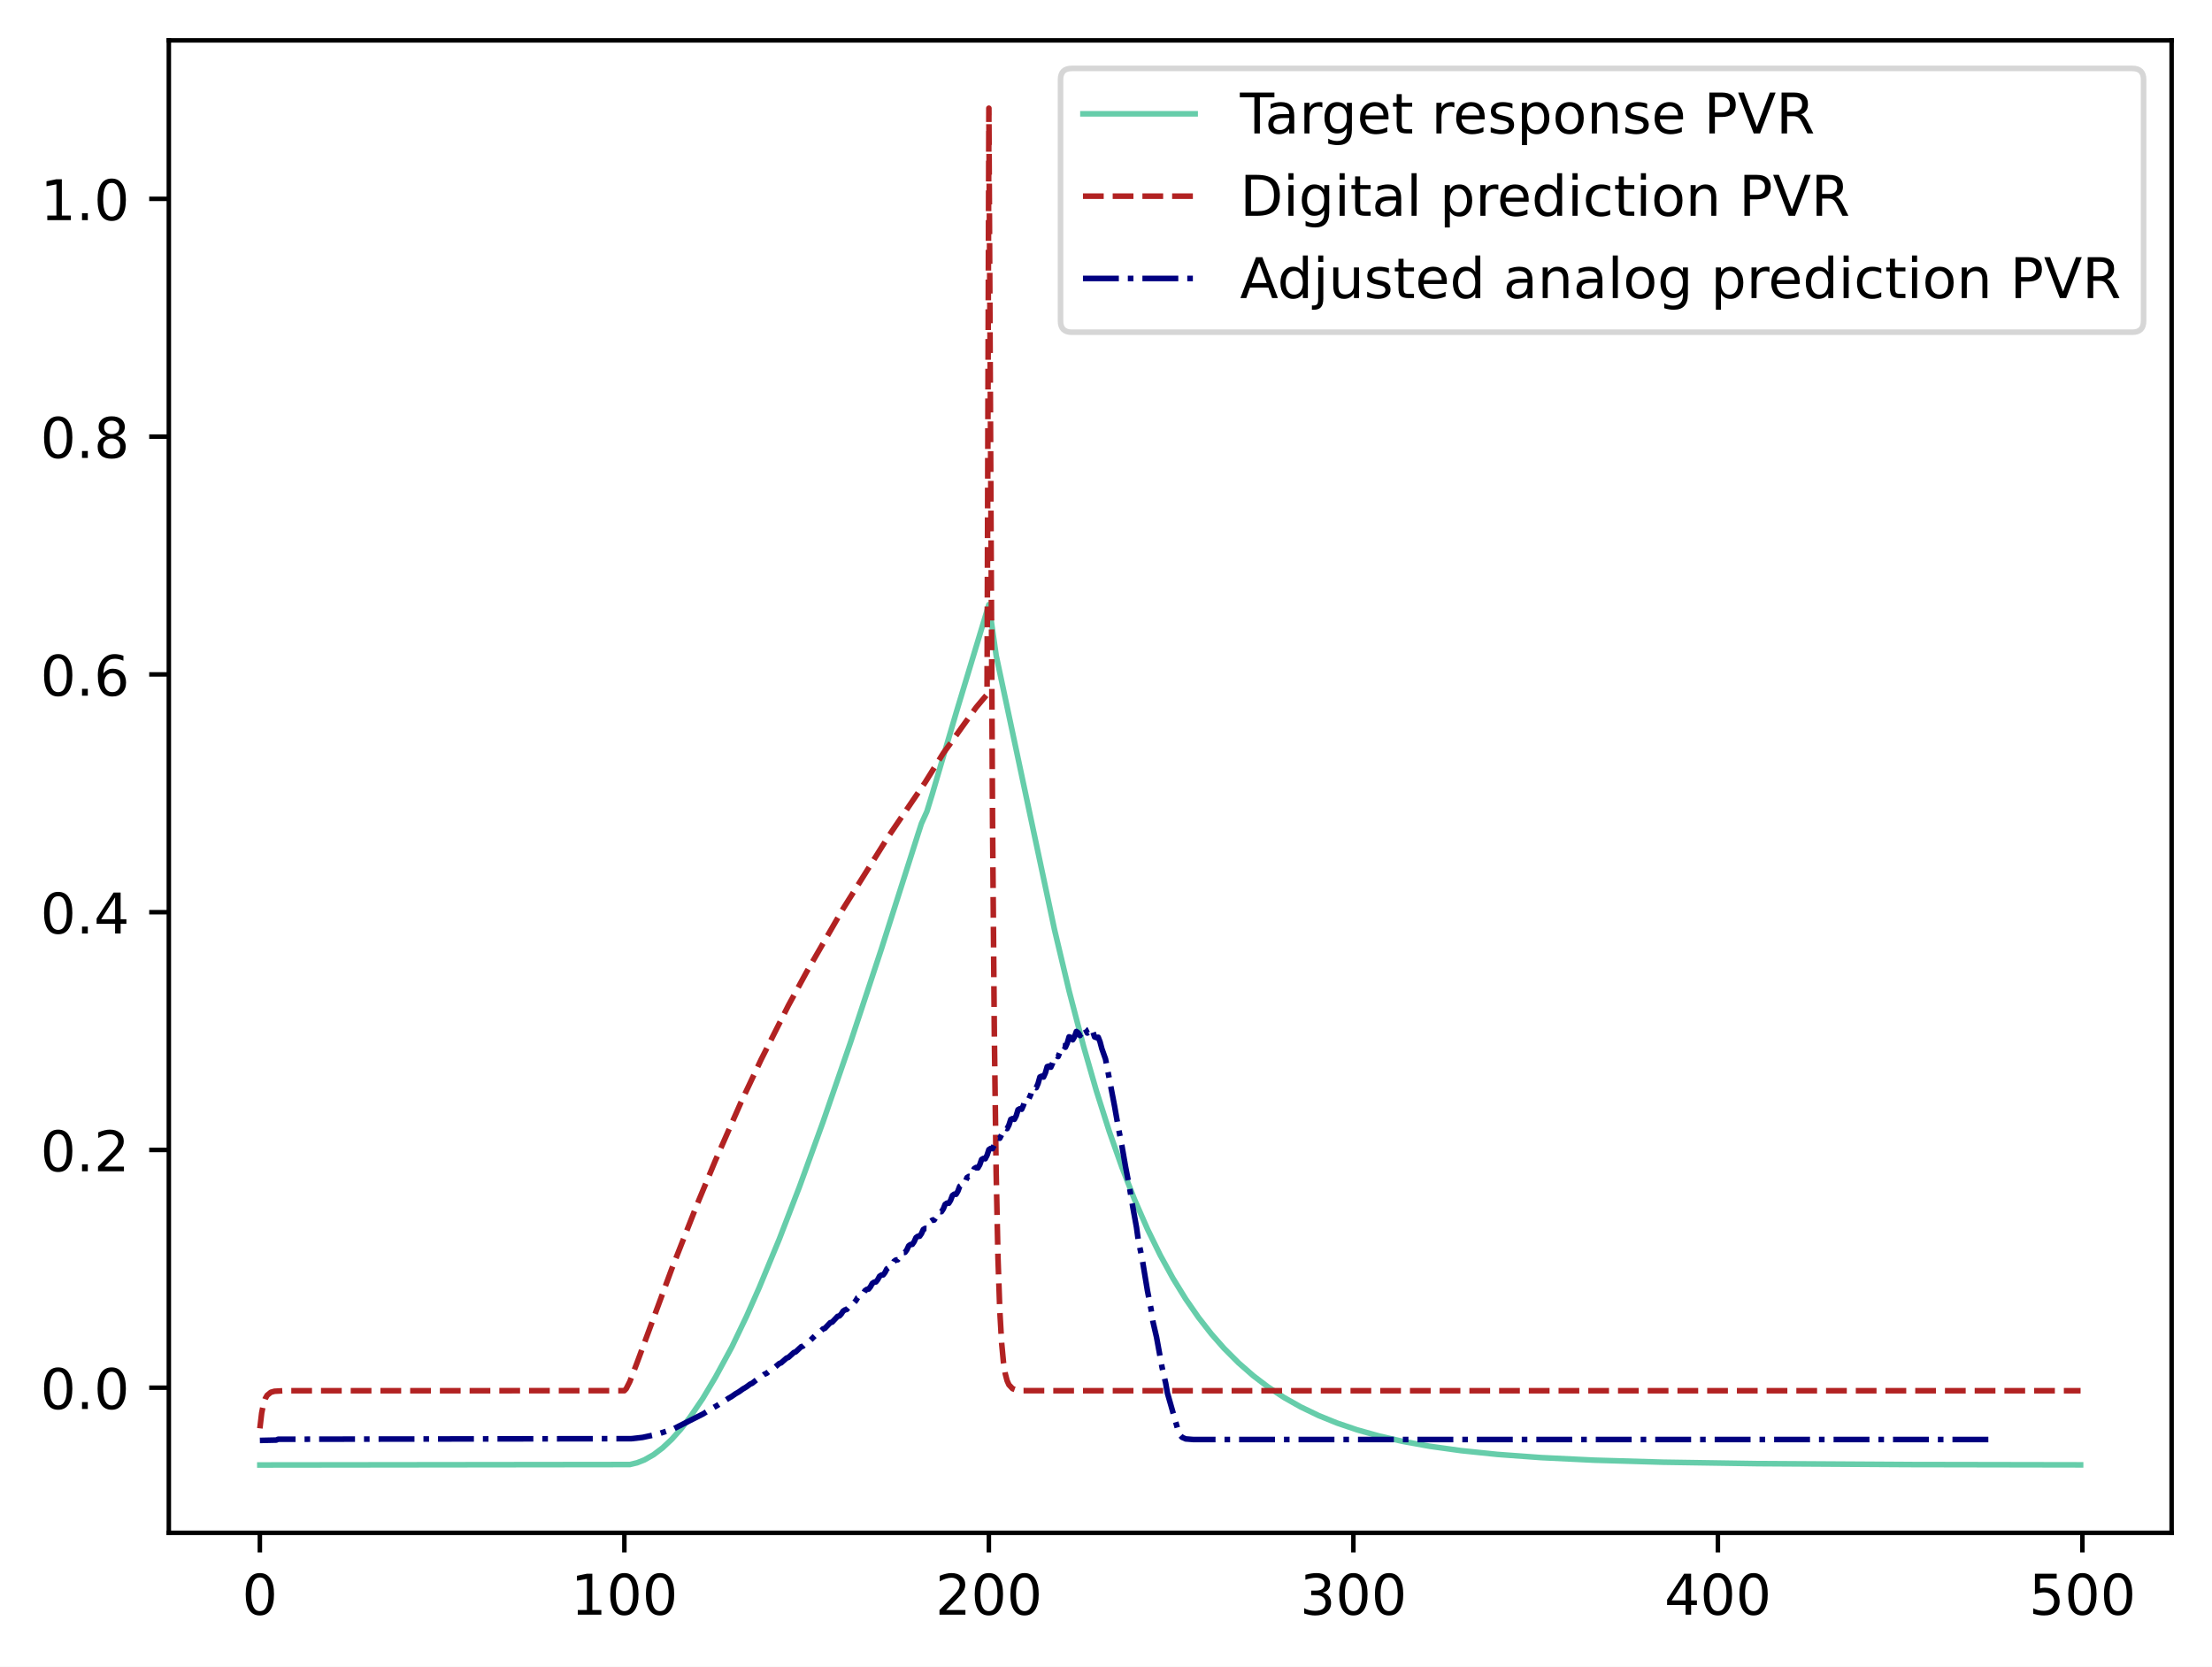
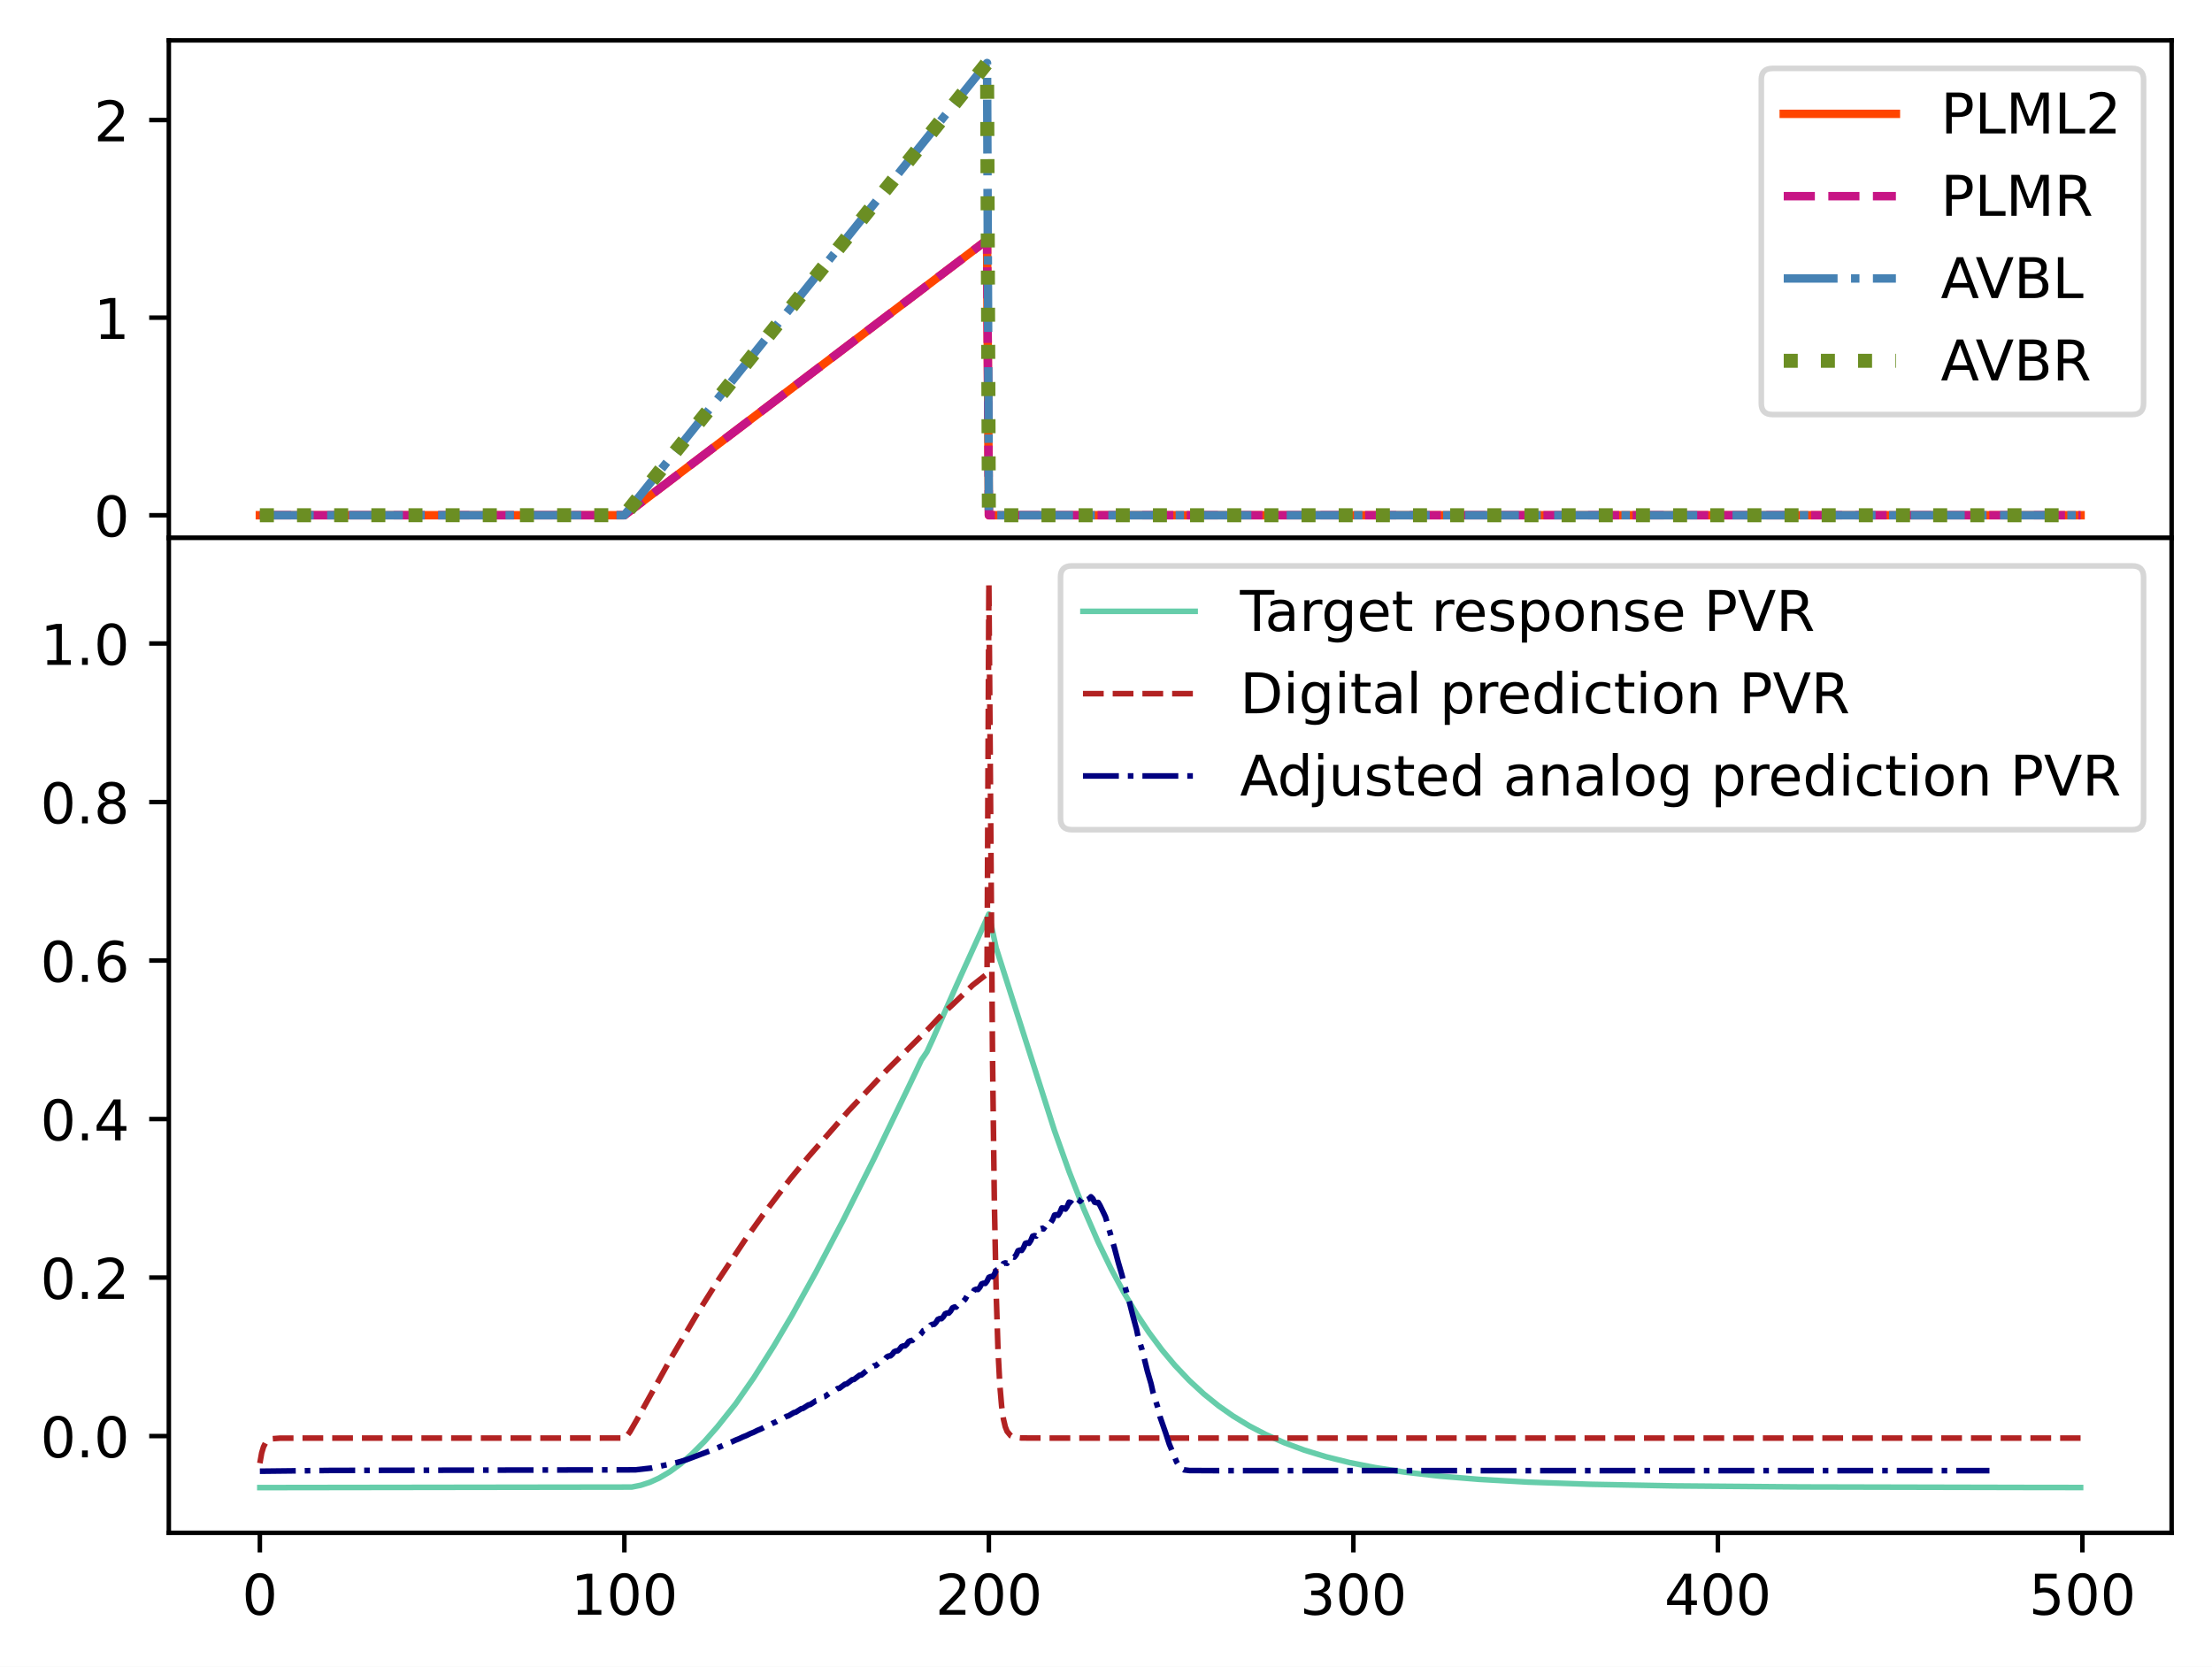
<svg xmlns="http://www.w3.org/2000/svg" xmlns:xlink="http://www.w3.org/1999/xlink" width="394.423pt" height="297.19pt" viewBox="0 0 394.423 297.19" version="1.1">
  <defs>
    <style type="text/css">*{stroke-linejoin: round; stroke-linecap: butt}</style>
  </defs>
  <g id="figure_1">
    <g id="patch_1">
      <path d="M 0 297.19  L 394.423 297.19  L 394.423 0  L 0 0  z " style="fill: #ffffff" />
    </g>
    <g id="axes_1">
      <g id="patch_2">
-         <path d="M 30.103 273.312  L 387.223 273.312  L 387.223 7.2  L 30.103 7.2  z " style="fill: #ffffff" />
+         <path d="M 30.103 95.904  L 387.223 95.904  L 387.223 7.2  L 30.103 7.2  z " style="fill: #ffffff" />
      </g>
      <g id="matplotlib.axis_1">
        <g id="xtick_1">
          <g id="line2d_1">
            <defs>
-               <path id="md71249eedd" d="M 0 0  L 0 3.5  " style="stroke: #000000; stroke-width: 0.8" />
+               <path id="m4d0fa97be9" d="M 0 0  L 0 3.5  " style="stroke: #000000; stroke-width: 0.8" />
            </defs>
            <g>
-               <use xlink:href="#md71249eedd" x="46.336" y="273.312" style="stroke: #000000; stroke-width: 0.8" />
-             </g>
-           </g>
-           <g id="text_1">
-             <text style="font: 10px 'DejaVu Sans', 'Bitstream Vera Sans', 'Computer Modern Sans Serif', 'Lucida Grande', 'Verdana', 'Geneva', 'Lucid', 'Arial', 'Helvetica', 'Avant Garde', sans-serif; text-anchor: middle" x="46.336" y="287.91" transform="rotate(-0 46.33585 287.9104)">0</text>
+               <use xlink:href="#m4d0fa97be9" x="46.336" y="95.904" style="stroke: #000000; stroke-width: 0.8" />
+             </g>
          </g>
        </g>
        <g id="xtick_2">
          <g id="line2d_2">
            <g>
-               <use xlink:href="#md71249eedd" x="111.332" y="273.312" style="stroke: #000000; stroke-width: 0.8" />
-             </g>
-           </g>
-           <g id="text_2">
-             <text style="font: 10px 'DejaVu Sans', 'Bitstream Vera Sans', 'Computer Modern Sans Serif', 'Lucida Grande', 'Verdana', 'Geneva', 'Lucid', 'Arial', 'Helvetica', 'Avant Garde', sans-serif; text-anchor: middle" x="111.332" y="287.91" transform="rotate(-0 111.3318 287.9104)">100</text>
+               <use xlink:href="#m4d0fa97be9" x="111.332" y="95.904" style="stroke: #000000; stroke-width: 0.8" />
+             </g>
          </g>
        </g>
        <g id="xtick_3">
          <g id="line2d_3">
            <g>
-               <use xlink:href="#md71249eedd" x="176.328" y="273.312" style="stroke: #000000; stroke-width: 0.8" />
-             </g>
-           </g>
-           <g id="text_3">
-             <text style="font: 10px 'DejaVu Sans', 'Bitstream Vera Sans', 'Computer Modern Sans Serif', 'Lucida Grande', 'Verdana', 'Geneva', 'Lucid', 'Arial', 'Helvetica', 'Avant Garde', sans-serif; text-anchor: middle" x="176.328" y="287.91" transform="rotate(-0 176.3277 287.9104)">200</text>
+               <use xlink:href="#m4d0fa97be9" x="176.328" y="95.904" style="stroke: #000000; stroke-width: 0.8" />
+             </g>
          </g>
        </g>
        <g id="xtick_4">
          <g id="line2d_4">
            <g>
-               <use xlink:href="#md71249eedd" x="241.324" y="273.312" style="stroke: #000000; stroke-width: 0.8" />
-             </g>
-           </g>
-           <g id="text_4">
-             <text style="font: 10px 'DejaVu Sans', 'Bitstream Vera Sans', 'Computer Modern Sans Serif', 'Lucida Grande', 'Verdana', 'Geneva', 'Lucid', 'Arial', 'Helvetica', 'Avant Garde', sans-serif; text-anchor: middle" x="241.324" y="287.91" transform="rotate(-0 241.3236 287.9104)">300</text>
+               <use xlink:href="#m4d0fa97be9" x="241.324" y="95.904" style="stroke: #000000; stroke-width: 0.8" />
+             </g>
          </g>
        </g>
        <g id="xtick_5">
          <g id="line2d_5">
            <g>
-               <use xlink:href="#md71249eedd" x="306.319" y="273.312" style="stroke: #000000; stroke-width: 0.8" />
-             </g>
-           </g>
-           <g id="text_5">
-             <text style="font: 10px 'DejaVu Sans', 'Bitstream Vera Sans', 'Computer Modern Sans Serif', 'Lucida Grande', 'Verdana', 'Geneva', 'Lucid', 'Arial', 'Helvetica', 'Avant Garde', sans-serif; text-anchor: middle" x="306.319" y="287.91" transform="rotate(-0 306.3195 287.9104)">400</text>
+               <use xlink:href="#m4d0fa97be9" x="306.319" y="95.904" style="stroke: #000000; stroke-width: 0.8" />
+             </g>
          </g>
        </g>
        <g id="xtick_6">
          <g id="line2d_6">
            <g>
-               <use xlink:href="#md71249eedd" x="371.315" y="273.312" style="stroke: #000000; stroke-width: 0.8" />
-             </g>
-           </g>
-           <g id="text_6">
-             <text style="font: 10px 'DejaVu Sans', 'Bitstream Vera Sans', 'Computer Modern Sans Serif', 'Lucida Grande', 'Verdana', 'Geneva', 'Lucid', 'Arial', 'Helvetica', 'Avant Garde', sans-serif; text-anchor: middle" x="371.315" y="287.91" transform="rotate(-0 371.3154 287.9104)">500</text>
+               <use xlink:href="#m4d0fa97be9" x="371.315" y="95.904" style="stroke: #000000; stroke-width: 0.8" />
+             </g>
          </g>
        </g>
      </g>
      <g id="matplotlib.axis_2">
        <g id="ytick_1">
          <g id="line2d_7">
            <defs>
-               <path id="m33c3c2bbcc" d="M 0 0  L -3.5 0  " style="stroke: #000000; stroke-width: 0.8" />
+               <path id="mbbe061d529" d="M 0 0  L -3.5 0  " style="stroke: #000000; stroke-width: 0.8" />
            </defs>
            <g>
-               <use xlink:href="#m33c3c2bbcc" x="30.103" y="247.437" style="stroke: #000000; stroke-width: 0.8" />
-             </g>
-           </g>
-           <g id="text_7">
-             <text style="font: 10px 'DejaVu Sans', 'Bitstream Vera Sans', 'Computer Modern Sans Serif', 'Lucida Grande', 'Verdana', 'Geneva', 'Lucid', 'Arial', 'Helvetica', 'Avant Garde', sans-serif; text-anchor: end" x="23.103" y="251.237" transform="rotate(-0 23.10312 251.2367)">0.0</text>
+               <use xlink:href="#mbbe061d529" x="30.103" y="91.872" style="stroke: #000000; stroke-width: 0.8" />
+             </g>
+           </g>
+           <g id="text_1">
+             <text style="font: 10px 'DejaVu Sans', 'Bitstream Vera Sans', 'Computer Modern Sans Serif', 'Lucida Grande', 'Verdana', 'Geneva', 'Lucid', 'Arial', 'Helvetica', 'Avant Garde', sans-serif; text-anchor: end" x="23.103" y="95.671" transform="rotate(-0 23.10312 95.67122)">0</text>
          </g>
        </g>
        <g id="ytick_2">
          <g id="line2d_8">
            <g>
-               <use xlink:href="#m33c3c2bbcc" x="30.103" y="205.042" style="stroke: #000000; stroke-width: 0.8" />
-             </g>
-           </g>
-           <g id="text_8">
-             <text style="font: 10px 'DejaVu Sans', 'Bitstream Vera Sans', 'Computer Modern Sans Serif', 'Lucida Grande', 'Verdana', 'Geneva', 'Lucid', 'Arial', 'Helvetica', 'Avant Garde', sans-serif; text-anchor: end" x="23.103" y="208.841" transform="rotate(-0 23.10312 208.8412)">0.2</text>
+               <use xlink:href="#mbbe061d529" x="30.103" y="56.638" style="stroke: #000000; stroke-width: 0.8" />
+             </g>
+           </g>
+           <g id="text_2">
+             <text style="font: 10px 'DejaVu Sans', 'Bitstream Vera Sans', 'Computer Modern Sans Serif', 'Lucida Grande', 'Verdana', 'Geneva', 'Lucid', 'Arial', 'Helvetica', 'Avant Garde', sans-serif; text-anchor: end" x="23.103" y="60.438" transform="rotate(-0 23.10312 60.43771)">1</text>
          </g>
        </g>
        <g id="ytick_3">
          <g id="line2d_9">
            <g>
-               <use xlink:href="#m33c3c2bbcc" x="30.103" y="162.647" style="stroke: #000000; stroke-width: 0.8" />
-             </g>
-           </g>
-           <g id="text_9">
-             <text style="font: 10px 'DejaVu Sans', 'Bitstream Vera Sans', 'Computer Modern Sans Serif', 'Lucida Grande', 'Verdana', 'Geneva', 'Lucid', 'Arial', 'Helvetica', 'Avant Garde', sans-serif; text-anchor: end" x="23.103" y="166.446" transform="rotate(-0 23.10312 166.4457)">0.4</text>
-           </g>
-         </g>
-         <g id="ytick_4">
-           <g id="line2d_10">
-             <g>
-               <use xlink:href="#m33c3c2bbcc" x="30.103" y="120.251" style="stroke: #000000; stroke-width: 0.8" />
-             </g>
-           </g>
-           <g id="text_10">
-             <text style="font: 10px 'DejaVu Sans', 'Bitstream Vera Sans', 'Computer Modern Sans Serif', 'Lucida Grande', 'Verdana', 'Geneva', 'Lucid', 'Arial', 'Helvetica', 'Avant Garde', sans-serif; text-anchor: end" x="23.103" y="124.05" transform="rotate(-0 23.10312 124.0503)">0.6</text>
-           </g>
-         </g>
-         <g id="ytick_5">
-           <g id="line2d_11">
-             <g>
-               <use xlink:href="#m33c3c2bbcc" x="30.103" y="77.856" style="stroke: #000000; stroke-width: 0.8" />
-             </g>
-           </g>
-           <g id="text_11">
-             <text style="font: 10px 'DejaVu Sans', 'Bitstream Vera Sans', 'Computer Modern Sans Serif', 'Lucida Grande', 'Verdana', 'Geneva', 'Lucid', 'Arial', 'Helvetica', 'Avant Garde', sans-serif; text-anchor: end" x="23.103" y="81.655" transform="rotate(-0 23.10312 81.65479)">0.8</text>
-           </g>
-         </g>
-         <g id="ytick_6">
-           <g id="line2d_12">
-             <g>
-               <use xlink:href="#m33c3c2bbcc" x="30.103" y="35.46" style="stroke: #000000; stroke-width: 0.8" />
-             </g>
-           </g>
-           <g id="text_12">
-             <text style="font: 10px 'DejaVu Sans', 'Bitstream Vera Sans', 'Computer Modern Sans Serif', 'Lucida Grande', 'Verdana', 'Geneva', 'Lucid', 'Arial', 'Helvetica', 'Avant Garde', sans-serif; text-anchor: end" x="23.103" y="39.259" transform="rotate(-0 23.10312 39.25932)">1.0</text>
-           </g>
-         </g>
+               <use xlink:href="#mbbe061d529" x="30.103" y="21.405" style="stroke: #000000; stroke-width: 0.8" />
+             </g>
+           </g>
+           <g id="text_3">
+             <text style="font: 10px 'DejaVu Sans', 'Bitstream Vera Sans', 'Computer Modern Sans Serif', 'Lucida Grande', 'Verdana', 'Geneva', 'Lucid', 'Arial', 'Helvetica', 'Avant Garde', sans-serif; text-anchor: end" x="23.103" y="25.204" transform="rotate(-0 23.10312 25.20419)">2</text>
+           </g>
+         </g>
+       </g>
+       <g id="line2d_10">
+         <path d="M 46.336 91.872  L 111.332 91.867  L 176.003 42.787  L 176.328 91.872  L 370.99 91.872  L 370.99 91.872  " clip-path="url(#p722a5031bb)" style="fill: none; stroke: #ff4500; stroke-width: 1.5; stroke-linecap: square" />
+       </g>
+       <g id="line2d_11">
+         <path d="M 46.336 91.872  L 111.332 91.867  L 176.003 42.787  L 176.328 91.872  L 370.99 91.872  L 370.99 91.872  " clip-path="url(#p722a5031bb)" style="fill: none; stroke-dasharray: 5.55,2.4; stroke-dashoffset: 0; stroke: #c71585; stroke-width: 1.5" />
+       </g>
+       <g id="line2d_12">
+         <path d="M 46.336 91.872  L 111.332 91.864  L 176.003 11.232  L 176.328 91.872  L 370.99 91.872  L 370.99 91.872  " clip-path="url(#p722a5031bb)" style="fill: none; stroke-dasharray: 9.6,2.4,1.5,2.4; stroke-dashoffset: 0; stroke: #4682b4; stroke-width: 1.5" />
      </g>
      <g id="line2d_13">
-         <path d="M 46.336 261.216  L 112.307 261.136  L 113.607 260.821  L 114.907 260.307  L 116.531 259.387  L 118.156 258.156  L 119.781 256.631  L 121.406 254.82  L 123.031 252.709  L 125.306 249.368  L 127.581 245.554  L 130.506 240.16  L 133.105 234.728  L 135.38 229.582  L 138.955 220.944  L 142.53 211.666  L 146.755 200.039  L 151.629 185.935  L 157.154 169.233  L 163.653 148.845  L 164.303 146.835  L 165.278 144.687  L 166.253 141.522  L 170.478 127.149  L 176.328 107.803  L 177.628 116.881  L 188.027 165.757  L 190.627 176.676  L 193.227 186.625  L 195.501 194.521  L 197.776 201.68  L 200.051 208.139  L 202.326 213.944  L 204.601 219.143  L 206.876 223.789  L 209.151 227.932  L 211.425 231.622  L 213.7 234.903  L 215.975 237.819  L 218.25 240.408  L 220.85 243.013  L 223.45 245.285  L 226.05 247.267  L 228.974 249.195  L 231.899 250.848  L 235.149 252.411  L 238.399 253.731  L 241.974 254.946  L 245.873 256.04  L 250.098 257.003  L 254.973 257.885  L 260.497 258.655  L 266.997 259.328  L 274.796 259.899  L 284.221 260.357  L 296.57 260.719  L 313.469 260.977  L 340.117 261.138  L 370.99 261.194  L 370.99 261.194  " clip-path="url(#p72c476463b)" style="fill: none; stroke: #66cdaa; stroke-linecap: square" />
-       </g>
-       <g id="line2d_14">
-         <path d="M 46.336 254.683  L 46.661 251.952  L 46.986 250.327  L 47.311 249.363  L 47.636 248.793  L 48.286 248.258  L 48.936 248.072  L 50.561 247.982  L 64.21 247.975  L 111.332 247.968  L 111.657 247.621  L 112.307 246.341  L 113.607 242.949  L 119.781 226.249  L 124.331 214.681  L 127.581 206.875  L 132.13 196.539  L 135.705 188.951  L 140.58 179.278  L 143.83 173.303  L 150.329 162.038  L 158.454 149.078  L 164.953 139.52  L 168.203 134.295  L 169.503 132.514  L 171.453 129.758  L 174.053 126.141  L 175.028 124.976  L 176.003 123.825  L 176.328 19.296  L 176.978 146.377  L 177.303 184.631  L 177.628 209.128  L 177.953 224.393  L 178.278 233.765  L 178.603 239.458  L 178.927 242.893  L 179.252 244.954  L 179.577 246.185  L 179.902 246.917  L 180.552 247.608  L 181.202 247.849  L 182.502 247.96  L 189.002 247.975  L 370.99 247.975  L 370.99 247.975  " clip-path="url(#p72c476463b)" style="fill: none; stroke-dasharray: 3.7,1.6; stroke-dashoffset: 0; stroke: #b22222" />
-       </g>
-       <g id="line2d_15">
-         <path d="M 46.336 256.837  L 49.261 256.773  L 49.586 256.625  L 112.632 256.522  L 114.582 256.297  L 117.181 255.742  L 120.106 254.77  L 125.306 252.146  L 125.956 251.746  L 126.606 251.377  L 127.256 250.964  L 127.906 250.591  L 128.556 250.168  L 129.206 249.794  L 129.856 249.354  L 130.506 248.974  L 131.156 248.52  L 131.805 248.14  L 132.455 247.671  L 133.105 247.285  L 133.755 246.802  L 134.08 246.668  L 135.055 245.913  L 135.38 245.783  L 136.355 245.003  L 136.68 244.877  L 137.655 244.076  L 137.98 243.956  L 138.955 243.123  L 139.28 243.006  L 140.255 242.15  L 140.58 242.039  L 141.555 241.156  L 141.88 241.047  L 142.855 240.132  L 143.18 240.03  L 144.155 239.093  L 144.48 238.995  L 145.455 238.029  L 145.78 237.936  L 146.755 236.947  L 147.08 236.856  L 148.054 235.832  L 148.379 235.748  L 149.354 234.715  L 149.679 234.642  L 150.004 234.296  L 150.329 233.784  L 150.654 233.566  L 150.979 233.488  L 151.954 232.36  L 152.279 232.293  L 152.604 231.92  L 152.929 231.376  L 153.254 231.168  L 153.579 231.111  L 153.904 230.72  L 154.229 230.137  L 154.554 229.909  L 154.879 229.849  L 155.204 229.448  L 155.529 228.849  L 155.854 228.624  L 156.179 228.576  L 156.504 228.176  L 156.829 227.57  L 157.154 227.356  L 157.479 227.319  L 157.804 226.9  L 158.129 226.255  L 158.454 226.023  L 158.779 225.982  L 159.104 225.552  L 159.429 224.892  L 159.754 224.665  L 160.079 224.632  L 160.404 224.199  L 160.729 223.533  L 161.054 223.321  L 161.379 223.303  L 161.704 222.848  L 162.029 222.139  L 162.354 221.905  L 162.679 221.876  L 163.004 221.401  L 163.328 220.673  L 163.653 220.442  L 163.978 220.435  L 164.303 219.969  L 164.628 219.237  L 164.953 219.035  L 165.278 219.045  L 165.603 218.553  L 165.928 217.774  L 166.253 217.546  L 166.578 217.541  L 166.903 217.026  L 167.228 216.227  L 167.553 216.018  L 167.878 216.048  L 168.203 215.551  L 168.528 214.74  L 168.853 214.527  L 169.178 214.553  L 169.503 214.015  L 169.828 213.157  L 170.153 212.93  L 170.478 212.95  L 170.803 212.393  L 171.128 211.519  L 171.453 211.315  L 171.778 211.373  L 172.103 210.835  L 172.428 209.958  L 172.753 209.759  L 173.078 209.819  L 173.403 209.255  L 173.728 208.358  L 174.053 208.163  L 174.378 208.238  L 174.703 207.682  L 175.028 206.743  L 175.353 206.557  L 175.678 206.62  L 176.003 205.991  L 176.328 204.982  L 176.653 204.77  L 176.978 204.816  L 177.303 204.146  L 177.628 203.106  L 177.953 202.896  L 178.278 202.959  L 178.603 202.297  L 178.927 201.277  L 179.252 201.113  L 179.577 201.244  L 179.902 200.616  L 180.227 199.598  L 180.552 199.445  L 180.877 199.584  L 181.202 198.947  L 181.527 197.866  L 181.852 197.693  L 182.177 197.789  L 182.502 197.052  L 182.827 195.909  L 183.152 195.75  L 183.477 195.881  L 183.802 195.143  L 184.127 193.979  L 184.452 193.818  L 184.777 193.948  L 185.102 193.195  L 185.427 192.03  L 185.752 191.884  L 186.077 192.045  L 186.402 191.318  L 186.727 190.185  L 187.052 190.084  L 187.377 190.289  L 187.702 189.546  L 188.027 188.326  L 188.352 188.221  L 188.677 188.396  L 189.002 187.601  L 189.327 186.418  L 189.652 186.456  L 189.977 186.734  L 190.302 186.001  L 190.627 184.874  L 190.952 184.985  L 191.277 185.408  L 191.602 184.849  L 191.927 183.923  L 192.252 184.162  L 192.577 184.644  L 192.902 184.13  L 193.227 183.236  L 193.552 183.522  L 193.877 184.196  L 194.202 183.967  L 194.527 183.429  L 194.851 183.916  L 195.176 184.892  L 195.501 185.016  L 195.826 184.946  L 196.151 185.775  L 196.476 187.004  L 197.126 188.836  L 198.751 197.3  L 199.401 201.002  L 200.051 204.337  L 200.701 208.057  L 201.351 211.439  L 202.001 215.277  L 202.651 218.846  L 202.976 221.201  L 203.626 224.264  L 204.601 230.133  L 205.251 233.477  L 205.576 235.647  L 206.226 238.44  L 207.201 243.77  L 207.851 246.616  L 208.176 248.433  L 210.126 255.254  L 210.451 255.926  L 210.775 256.281  L 211.425 256.567  L 212.725 256.67  L 221.825 256.679  L 354.741 256.679  L 354.741 256.679  " clip-path="url(#p72c476463b)" style="fill: none; stroke-dasharray: 6.4,1.6,1,1.6; stroke-dashoffset: 0; stroke: #000080" />
+         <path d="M 46.336 91.872  L 111.332 91.864  L 176.003 11.232  L 176.328 91.872  L 370.99 91.872  L 370.99 91.872  " clip-path="url(#p722a5031bb)" style="fill: none; stroke-dasharray: 2.5,4.125; stroke-dashoffset: 0; stroke: #6b8e23; stroke-width: 2.5" />
      </g>
      <g id="patch_3">
-         <path d="M 30.103 273.312  L 30.103 7.2  " style="fill: none; stroke: #000000; stroke-width: 0.8; stroke-linejoin: miter; stroke-linecap: square" />
+         <path d="M 30.103 95.904  L 30.103 7.2  " style="fill: none; stroke: #000000; stroke-width: 0.8; stroke-linejoin: miter; stroke-linecap: square" />
      </g>
      <g id="patch_4">
-         <path d="M 387.223 273.312  L 387.223 7.2  " style="fill: none; stroke: #000000; stroke-width: 0.8; stroke-linejoin: miter; stroke-linecap: square" />
+         <path d="M 387.223 95.904  L 387.223 7.2  " style="fill: none; stroke: #000000; stroke-width: 0.8; stroke-linejoin: miter; stroke-linecap: square" />
      </g>
      <g id="patch_5">
-         <path d="M 30.103 273.312  L 387.223 273.312  " style="fill: none; stroke: #000000; stroke-width: 0.8; stroke-linejoin: miter; stroke-linecap: square" />
+         <path d="M 30.103 95.904  L 387.223 95.904  " style="fill: none; stroke: #000000; stroke-width: 0.8; stroke-linejoin: miter; stroke-linecap: square" />
      </g>
      <g id="patch_6">
        <path d="M 30.103 7.2  L 387.223 7.2  " style="fill: none; stroke: #000000; stroke-width: 0.8; stroke-linejoin: miter; stroke-linecap: square" />
      </g>
      <g id="legend_1">
        <g id="patch_7">
-           <path d="M 191.103 59.234  L 380.223 59.234  Q 382.223 59.234 382.223 57.234  L 382.223 14.2  Q 382.223 12.2 380.223 12.2  L 191.103 12.2  Q 189.103 12.2 189.103 14.2  L 189.103 57.234  Q 189.103 59.234 191.103 59.234  z " style="fill: #ffffff; opacity: 0.8; stroke: #cccccc; stroke-linejoin: miter" />
+           <path d="M 316.059 73.912  L 380.223 73.912  Q 382.223 73.912 382.223 71.912  L 382.223 14.2  Q 382.223 12.2 380.223 12.2  L 316.059 12.2  Q 314.059 12.2 314.059 14.2  L 314.059 71.912  Q 314.059 73.912 316.059 73.912  z " style="fill: #ffffff; opacity: 0.8; stroke: #cccccc; stroke-linejoin: miter" />
+         </g>
+         <g id="line2d_14">
+           <path d="M 318.059 20.298  L 328.059 20.298  L 338.059 20.298  " style="fill: none; stroke: #ff4500; stroke-width: 1.5; stroke-linecap: square" />
+         </g>
+         <g id="text_4">
+           <text style="font: 10px 'DejaVu Sans', 'Bitstream Vera Sans', 'Computer Modern Sans Serif', 'Lucida Grande', 'Verdana', 'Geneva', 'Lucid', 'Arial', 'Helvetica', 'Avant Garde', sans-serif; text-anchor: start" x="346.059" y="23.798" transform="rotate(-0 346.0591 23.79844)">PLML2</text>
+         </g>
+         <g id="line2d_15">
+           <path d="M 318.059 34.977  L 328.059 34.977  L 338.059 34.977  " style="fill: none; stroke-dasharray: 5.55,2.4; stroke-dashoffset: 0; stroke: #c71585; stroke-width: 1.5" />
+         </g>
+         <g id="text_5">
+           <text style="font: 10px 'DejaVu Sans', 'Bitstream Vera Sans', 'Computer Modern Sans Serif', 'Lucida Grande', 'Verdana', 'Geneva', 'Lucid', 'Arial', 'Helvetica', 'Avant Garde', sans-serif; text-anchor: start" x="346.059" y="38.477" transform="rotate(-0 346.0591 38.47656)">PLMR</text>
        </g>
        <g id="line2d_16">
-           <path d="M 193.103 20.298  L 203.103 20.298  L 213.103 20.298  " style="fill: none; stroke: #66cdaa; stroke-linecap: square" />
-         </g>
-         <g id="text_13">
-           <text style="font: 10px 'DejaVu Sans', 'Bitstream Vera Sans', 'Computer Modern Sans Serif', 'Lucida Grande', 'Verdana', 'Geneva', 'Lucid', 'Arial', 'Helvetica', 'Avant Garde', sans-serif; text-anchor: start" x="221.103" y="23.798" transform="rotate(-0 221.1028 23.79844)">Target response PVR</text>
+           <path d="M 318.059 49.655  L 328.059 49.655  L 338.059 49.655  " style="fill: none; stroke-dasharray: 9.6,2.4,1.5,2.4; stroke-dashoffset: 0; stroke: #4682b4; stroke-width: 1.5" />
+         </g>
+         <g id="text_6">
+           <text style="font: 10px 'DejaVu Sans', 'Bitstream Vera Sans', 'Computer Modern Sans Serif', 'Lucida Grande', 'Verdana', 'Geneva', 'Lucid', 'Arial', 'Helvetica', 'Avant Garde', sans-serif; text-anchor: start" x="346.059" y="53.155" transform="rotate(-0 346.0591 53.15469)">AVBL</text>
        </g>
        <g id="line2d_17">
-           <path d="M 193.103 34.977  L 203.103 34.977  L 213.103 34.977  " style="fill: none; stroke-dasharray: 3.7,1.6; stroke-dashoffset: 0; stroke: #b22222" />
-         </g>
-         <g id="text_14">
-           <text style="font: 10px 'DejaVu Sans', 'Bitstream Vera Sans', 'Computer Modern Sans Serif', 'Lucida Grande', 'Verdana', 'Geneva', 'Lucid', 'Arial', 'Helvetica', 'Avant Garde', sans-serif; text-anchor: start" x="221.103" y="38.477" transform="rotate(-0 221.1028 38.47656)">Digital prediction PVR</text>
-         </g>
-         <g id="line2d_18">
-           <path d="M 193.103 49.655  L 203.103 49.655  L 213.103 49.655  " style="fill: none; stroke-dasharray: 6.4,1.6,1,1.6; stroke-dashoffset: 0; stroke: #000080" />
-         </g>
-         <g id="text_15">
-           <text style="font: 10px 'DejaVu Sans', 'Bitstream Vera Sans', 'Computer Modern Sans Serif', 'Lucida Grande', 'Verdana', 'Geneva', 'Lucid', 'Arial', 'Helvetica', 'Avant Garde', sans-serif; text-anchor: start" x="221.103" y="53.155" transform="rotate(-0 221.1028 53.15469)">Adjusted analog prediction PVR</text>
+           <path d="M 318.059 64.333  L 328.059 64.333  L 338.059 64.333  " style="fill: none; stroke-dasharray: 2.5,4.125; stroke-dashoffset: 0; stroke: #6b8e23; stroke-width: 2.5" />
+         </g>
+         <g id="text_7">
+           <text style="font: 10px 'DejaVu Sans', 'Bitstream Vera Sans', 'Computer Modern Sans Serif', 'Lucida Grande', 'Verdana', 'Geneva', 'Lucid', 'Arial', 'Helvetica', 'Avant Garde', sans-serif; text-anchor: start" x="346.059" y="67.833" transform="rotate(-0 346.0591 67.83281)">AVBR</text>
+         </g>
+       </g>
+     </g>
+     <g id="axes_2">
+       <g id="patch_8">
+         <path d="M 30.103 273.312  L 387.223 273.312  L 387.223 95.904  L 30.103 95.904  z " style="fill: #ffffff" />
+       </g>
+       <g id="matplotlib.axis_3">
+         <g id="xtick_7">
+           <g id="line2d_18">
+             <g>
+               <use xlink:href="#m4d0fa97be9" x="46.336" y="273.312" style="stroke: #000000; stroke-width: 0.8" />
+             </g>
+           </g>
+           <g id="text_8">
+             <text style="font: 10px 'DejaVu Sans', 'Bitstream Vera Sans', 'Computer Modern Sans Serif', 'Lucida Grande', 'Verdana', 'Geneva', 'Lucid', 'Arial', 'Helvetica', 'Avant Garde', sans-serif; text-anchor: middle" x="46.336" y="287.91" transform="rotate(-0 46.33585 287.9104)">0</text>
+           </g>
+         </g>
+         <g id="xtick_8">
+           <g id="line2d_19">
+             <g>
+               <use xlink:href="#m4d0fa97be9" x="111.332" y="273.312" style="stroke: #000000; stroke-width: 0.8" />
+             </g>
+           </g>
+           <g id="text_9">
+             <text style="font: 10px 'DejaVu Sans', 'Bitstream Vera Sans', 'Computer Modern Sans Serif', 'Lucida Grande', 'Verdana', 'Geneva', 'Lucid', 'Arial', 'Helvetica', 'Avant Garde', sans-serif; text-anchor: middle" x="111.332" y="287.91" transform="rotate(-0 111.3318 287.9104)">100</text>
+           </g>
+         </g>
+         <g id="xtick_9">
+           <g id="line2d_20">
+             <g>
+               <use xlink:href="#m4d0fa97be9" x="176.328" y="273.312" style="stroke: #000000; stroke-width: 0.8" />
+             </g>
+           </g>
+           <g id="text_10">
+             <text style="font: 10px 'DejaVu Sans', 'Bitstream Vera Sans', 'Computer Modern Sans Serif', 'Lucida Grande', 'Verdana', 'Geneva', 'Lucid', 'Arial', 'Helvetica', 'Avant Garde', sans-serif; text-anchor: middle" x="176.328" y="287.91" transform="rotate(-0 176.3277 287.9104)">200</text>
+           </g>
+         </g>
+         <g id="xtick_10">
+           <g id="line2d_21">
+             <g>
+               <use xlink:href="#m4d0fa97be9" x="241.324" y="273.312" style="stroke: #000000; stroke-width: 0.8" />
+             </g>
+           </g>
+           <g id="text_11">
+             <text style="font: 10px 'DejaVu Sans', 'Bitstream Vera Sans', 'Computer Modern Sans Serif', 'Lucida Grande', 'Verdana', 'Geneva', 'Lucid', 'Arial', 'Helvetica', 'Avant Garde', sans-serif; text-anchor: middle" x="241.324" y="287.91" transform="rotate(-0 241.3236 287.9104)">300</text>
+           </g>
+         </g>
+         <g id="xtick_11">
+           <g id="line2d_22">
+             <g>
+               <use xlink:href="#m4d0fa97be9" x="306.319" y="273.312" style="stroke: #000000; stroke-width: 0.8" />
+             </g>
+           </g>
+           <g id="text_12">
+             <text style="font: 10px 'DejaVu Sans', 'Bitstream Vera Sans', 'Computer Modern Sans Serif', 'Lucida Grande', 'Verdana', 'Geneva', 'Lucid', 'Arial', 'Helvetica', 'Avant Garde', sans-serif; text-anchor: middle" x="306.319" y="287.91" transform="rotate(-0 306.3195 287.9104)">400</text>
+           </g>
+         </g>
+         <g id="xtick_12">
+           <g id="line2d_23">
+             <g>
+               <use xlink:href="#m4d0fa97be9" x="371.315" y="273.312" style="stroke: #000000; stroke-width: 0.8" />
+             </g>
+           </g>
+           <g id="text_13">
+             <text style="font: 10px 'DejaVu Sans', 'Bitstream Vera Sans', 'Computer Modern Sans Serif', 'Lucida Grande', 'Verdana', 'Geneva', 'Lucid', 'Arial', 'Helvetica', 'Avant Garde', sans-serif; text-anchor: middle" x="371.315" y="287.91" transform="rotate(-0 371.3154 287.9104)">500</text>
+           </g>
+         </g>
+       </g>
+       <g id="matplotlib.axis_4">
+         <g id="ytick_4">
+           <g id="line2d_24">
+             <g>
+               <use xlink:href="#mbbe061d529" x="30.103" y="256.062" style="stroke: #000000; stroke-width: 0.8" />
+             </g>
+           </g>
+           <g id="text_14">
+             <text style="font: 10px 'DejaVu Sans', 'Bitstream Vera Sans', 'Computer Modern Sans Serif', 'Lucida Grande', 'Verdana', 'Geneva', 'Lucid', 'Arial', 'Helvetica', 'Avant Garde', sans-serif; text-anchor: end" x="23.103" y="259.862" transform="rotate(-0 23.10312 259.8615)">0.0</text>
+           </g>
+         </g>
+         <g id="ytick_5">
+           <g id="line2d_25">
+             <g>
+               <use xlink:href="#mbbe061d529" x="30.103" y="227.799" style="stroke: #000000; stroke-width: 0.8" />
+             </g>
+           </g>
+           <g id="text_15">
+             <text style="font: 10px 'DejaVu Sans', 'Bitstream Vera Sans', 'Computer Modern Sans Serif', 'Lucida Grande', 'Verdana', 'Geneva', 'Lucid', 'Arial', 'Helvetica', 'Avant Garde', sans-serif; text-anchor: end" x="23.103" y="231.598" transform="rotate(-0 23.10312 231.5979)">0.2</text>
+           </g>
+         </g>
+         <g id="ytick_6">
+           <g id="line2d_26">
+             <g>
+               <use xlink:href="#mbbe061d529" x="30.103" y="199.535" style="stroke: #000000; stroke-width: 0.8" />
+             </g>
+           </g>
+           <g id="text_16">
+             <text style="font: 10px 'DejaVu Sans', 'Bitstream Vera Sans', 'Computer Modern Sans Serif', 'Lucida Grande', 'Verdana', 'Geneva', 'Lucid', 'Arial', 'Helvetica', 'Avant Garde', sans-serif; text-anchor: end" x="23.103" y="203.334" transform="rotate(-0 23.10312 203.3342)">0.4</text>
+           </g>
+         </g>
+         <g id="ytick_7">
+           <g id="line2d_27">
+             <g>
+               <use xlink:href="#mbbe061d529" x="30.103" y="171.271" style="stroke: #000000; stroke-width: 0.8" />
+             </g>
+           </g>
+           <g id="text_17">
+             <text style="font: 10px 'DejaVu Sans', 'Bitstream Vera Sans', 'Computer Modern Sans Serif', 'Lucida Grande', 'Verdana', 'Geneva', 'Lucid', 'Arial', 'Helvetica', 'Avant Garde', sans-serif; text-anchor: end" x="23.103" y="175.071" transform="rotate(-0 23.10312 175.0706)">0.6</text>
+           </g>
+         </g>
+         <g id="ytick_8">
+           <g id="line2d_28">
+             <g>
+               <use xlink:href="#mbbe061d529" x="30.103" y="143.008" style="stroke: #000000; stroke-width: 0.8" />
+             </g>
+           </g>
+           <g id="text_18">
+             <text style="font: 10px 'DejaVu Sans', 'Bitstream Vera Sans', 'Computer Modern Sans Serif', 'Lucida Grande', 'Verdana', 'Geneva', 'Lucid', 'Arial', 'Helvetica', 'Avant Garde', sans-serif; text-anchor: end" x="23.103" y="146.807" transform="rotate(-0 23.10312 146.8069)">0.8</text>
+           </g>
+         </g>
+         <g id="ytick_9">
+           <g id="line2d_29">
+             <g>
+               <use xlink:href="#mbbe061d529" x="30.103" y="114.744" style="stroke: #000000; stroke-width: 0.8" />
+             </g>
+           </g>
+           <g id="text_19">
+             <text style="font: 10px 'DejaVu Sans', 'Bitstream Vera Sans', 'Computer Modern Sans Serif', 'Lucida Grande', 'Verdana', 'Geneva', 'Lucid', 'Arial', 'Helvetica', 'Avant Garde', sans-serif; text-anchor: end" x="23.103" y="118.543" transform="rotate(-0 23.10312 118.5433)">1.0</text>
+           </g>
+         </g>
+       </g>
+       <g id="line2d_30">
+         <path d="M 46.336 265.248  L 112.632 265.155  L 114.257 264.83  L 115.881 264.299  L 117.506 263.561  L 119.456 262.41  L 121.406 260.984  L 123.356 259.275  L 125.631 257.005  L 127.906 254.419  L 131.156 250.334  L 134.405 245.663  L 137.98 240.005  L 141.23 234.51  L 145.455 226.892  L 150.329 217.608  L 155.854 206.585  L 162.354 193.088  L 164.303 188.994  L 165.278 187.562  L 166.253 185.452  L 170.478 175.87  L 176.328 162.972  L 177.628 169.025  L 188.027 201.609  L 190.627 208.888  L 193.227 215.521  L 195.826 221.496  L 198.101 226.201  L 200.376 230.442  L 202.651 234.252  L 204.926 237.664  L 207.201 240.711  L 209.476 243.428  L 212.075 246.17  L 214.675 248.568  L 217.275 250.662  L 219.875 252.489  L 222.8 254.268  L 225.725 255.793  L 228.974 257.234  L 232.549 258.559  L 236.449 259.748  L 240.674 260.791  L 245.223 261.686  L 250.423 262.483  L 256.598 263.193  L 263.747 263.783  L 272.522 264.274  L 283.571 264.658  L 298.52 264.944  L 321.269 265.133  L 364.166 265.228  L 370.99 265.233  L 370.99 265.233  " clip-path="url(#pfd6b56855f)" style="fill: none; stroke: #66cdaa; stroke-linecap: square" />
+       </g>
+       <g id="line2d_31">
+         <path d="M 46.336 260.893  L 46.661 259.072  L 46.986 257.989  L 47.311 257.346  L 47.961 256.742  L 48.611 256.531  L 49.911 256.434  L 57.385 256.421  L 111.332 256.416  L 111.657 256.185  L 112.307 255.332  L 113.607 253.07  L 119.781 241.937  L 124.656 233.687  L 128.231 228.012  L 132.78 221.181  L 136.03 216.631  L 140.905 210.209  L 144.155 206.258  L 151.304 198.076  L 158.129 190.805  L 165.603 183.389  L 168.203 180.634  L 169.828 179.16  L 172.103 176.971  L 173.403 175.684  L 176.003 173.654  L 176.328 103.968  L 176.978 188.688  L 177.303 214.192  L 177.628 230.523  L 177.953 240.699  L 178.278 246.947  L 178.603 250.742  L 178.927 253.033  L 179.252 254.407  L 179.577 255.227  L 180.227 256.005  L 180.877 256.277  L 182.177 256.404  L 188.027 256.421  L 370.99 256.421  L 370.99 256.421  " clip-path="url(#pfd6b56855f)" style="fill: none; stroke-dasharray: 3.7,1.6; stroke-dashoffset: 0; stroke: #b22222" />
+       </g>
+       <g id="line2d_32">
+         <path d="M 46.336 262.329  L 59.01 262.187  L 113.282 262.084  L 116.206 261.754  L 120.756 260.769  L 122.381 260.284  L 126.606 258.689  L 127.581 258.313  L 129.856 257.34  L 130.506 257.087  L 131.156 256.784  L 131.805 256.53  L 132.455 256.218  L 133.105 255.961  L 133.755 255.639  L 134.405 255.376  L 135.055 255.046  L 135.705 254.781  L 136.355 254.439  L 137.005 254.173  L 137.655 253.822  L 138.305 253.552  L 138.955 253.186  L 139.28 253.108  L 140.255 252.537  L 140.58 252.463  L 141.555 251.874  L 141.88 251.802  L 142.855 251.192  L 143.18 251.124  L 144.155 250.499  L 144.48 250.434  L 145.455 249.79  L 145.78 249.728  L 146.755 249.069  L 147.08 249.008  L 148.054 248.326  L 148.379 248.269  L 149.354 247.581  L 149.679 247.532  L 150.654 246.815  L 150.979 246.762  L 151.954 246.011  L 152.279 245.966  L 153.254 245.216  L 153.579 245.178  L 154.554 244.377  L 154.879 244.336  L 155.854 243.52  L 156.179 243.488  L 157.154 242.675  L 157.479 242.65  L 157.804 242.371  L 158.129 241.941  L 158.454 241.786  L 158.779 241.759  L 159.104 241.472  L 159.429 241.032  L 159.754 240.881  L 160.079 240.859  L 160.404 240.57  L 160.729 240.126  L 161.054 239.985  L 161.379 239.973  L 161.704 239.669  L 162.029 239.196  L 162.354 239.041  L 162.679 239.021  L 163.004 238.705  L 163.328 238.219  L 163.653 238.065  L 163.978 238.061  L 164.303 237.75  L 164.628 237.262  L 164.953 237.127  L 165.278 237.134  L 165.603 236.806  L 165.928 236.286  L 166.253 236.134  L 166.578 236.131  L 166.903 235.788  L 167.228 235.255  L 167.553 235.116  L 167.878 235.136  L 168.203 234.805  L 168.528 234.264  L 168.853 234.122  L 169.178 234.139  L 169.503 233.781  L 169.828 233.208  L 170.153 233.057  L 170.478 233.07  L 170.803 232.699  L 171.128 232.117  L 171.453 231.981  L 171.778 232.019  L 172.103 231.661  L 172.428 231.076  L 172.753 230.944  L 173.078 230.983  L 173.403 230.607  L 173.728 230.009  L 174.053 229.879  L 174.378 229.929  L 174.703 229.558  L 175.028 228.933  L 175.353 228.809  L 175.678 228.851  L 176.003 228.431  L 176.328 227.758  L 176.653 227.618  L 176.978 227.648  L 177.303 227.201  L 177.628 226.508  L 177.953 226.368  L 178.278 226.41  L 178.603 225.969  L 178.927 225.289  L 179.252 225.179  L 179.577 225.267  L 179.902 224.848  L 180.227 224.17  L 180.552 224.067  L 180.877 224.16  L 181.202 223.735  L 181.527 223.015  L 181.852 222.899  L 182.177 222.964  L 182.502 222.472  L 182.827 221.71  L 183.152 221.604  L 183.477 221.692  L 183.802 221.2  L 184.127 220.423  L 184.452 220.316  L 184.777 220.403  L 185.102 219.901  L 185.427 219.124  L 185.752 219.026  L 186.077 219.134  L 186.402 218.649  L 186.727 217.894  L 187.052 217.826  L 187.377 217.963  L 187.702 217.468  L 188.027 216.655  L 188.352 216.585  L 188.677 216.701  L 189.002 216.172  L 189.327 215.383  L 189.652 215.408  L 189.977 215.593  L 190.302 215.105  L 190.627 214.353  L 190.952 214.427  L 191.277 214.709  L 191.602 214.337  L 191.927 213.719  L 192.252 213.879  L 192.577 214.2  L 192.902 213.858  L 193.227 213.261  L 193.552 213.452  L 193.877 213.902  L 194.202 213.749  L 194.527 213.39  L 194.851 213.715  L 195.176 214.365  L 195.501 214.448  L 195.826 214.401  L 196.151 214.954  L 196.801 216.294  L 197.126 216.995  L 198.751 222.637  L 199.401 225.105  L 200.051 227.329  L 200.701 229.809  L 201.351 232.063  L 202.001 234.622  L 202.651 237.002  L 202.976 238.571  L 203.626 240.613  L 204.601 244.526  L 205.251 246.755  L 205.576 248.202  L 206.551 251.29  L 206.876 252.718  L 207.851 255.514  L 208.501 257.512  L 209.151 259.063  L 209.801 260.674  L 210.451 261.721  L 211.1 262.083  L 212.075 262.202  L 216.3 262.223  L 354.741 262.223  L 354.741 262.223  " clip-path="url(#pfd6b56855f)" style="fill: none; stroke-dasharray: 6.4,1.6,1,1.6; stroke-dashoffset: 0; stroke: #000080" />
+       </g>
+       <g id="patch_9">
+         <path d="M 30.103 273.312  L 30.103 95.904  " style="fill: none; stroke: #000000; stroke-width: 0.8; stroke-linejoin: miter; stroke-linecap: square" />
+       </g>
+       <g id="patch_10">
+         <path d="M 387.223 273.312  L 387.223 95.904  " style="fill: none; stroke: #000000; stroke-width: 0.8; stroke-linejoin: miter; stroke-linecap: square" />
+       </g>
+       <g id="patch_11">
+         <path d="M 30.103 273.312  L 387.223 273.312  " style="fill: none; stroke: #000000; stroke-width: 0.8; stroke-linejoin: miter; stroke-linecap: square" />
+       </g>
+       <g id="patch_12">
+         <path d="M 30.103 95.904  L 387.223 95.904  " style="fill: none; stroke: #000000; stroke-width: 0.8; stroke-linejoin: miter; stroke-linecap: square" />
+       </g>
+       <g id="legend_2">
+         <g id="patch_13">
+           <path d="M 191.103 147.938  L 380.223 147.938  Q 382.223 147.938 382.223 145.938  L 382.223 102.904  Q 382.223 100.904 380.223 100.904  L 191.103 100.904  Q 189.103 100.904 189.103 102.904  L 189.103 145.938  Q 189.103 147.938 191.103 147.938  z " style="fill: #ffffff; opacity: 0.8; stroke: #cccccc; stroke-linejoin: miter" />
+         </g>
+         <g id="line2d_33">
+           <path d="M 193.103 109.002  L 203.103 109.002  L 213.103 109.002  " style="fill: none; stroke: #66cdaa; stroke-linecap: square" />
+         </g>
+         <g id="text_20">
+           <text style="font: 10px 'DejaVu Sans', 'Bitstream Vera Sans', 'Computer Modern Sans Serif', 'Lucida Grande', 'Verdana', 'Geneva', 'Lucid', 'Arial', 'Helvetica', 'Avant Garde', sans-serif; text-anchor: start" x="221.103" y="112.502" transform="rotate(-0 221.1028 112.5024)">Target response PVR</text>
+         </g>
+         <g id="line2d_34">
+           <path d="M 193.103 123.681  L 203.103 123.681  L 213.103 123.681  " style="fill: none; stroke-dasharray: 3.7,1.6; stroke-dashoffset: 0; stroke: #b22222" />
+         </g>
+         <g id="text_21">
+           <text style="font: 10px 'DejaVu Sans', 'Bitstream Vera Sans', 'Computer Modern Sans Serif', 'Lucida Grande', 'Verdana', 'Geneva', 'Lucid', 'Arial', 'Helvetica', 'Avant Garde', sans-serif; text-anchor: start" x="221.103" y="127.181" transform="rotate(-0 221.1028 127.1806)">Digital prediction PVR</text>
+         </g>
+         <g id="line2d_35">
+           <path d="M 193.103 138.359  L 203.103 138.359  L 213.103 138.359  " style="fill: none; stroke-dasharray: 6.4,1.6,1,1.6; stroke-dashoffset: 0; stroke: #000080" />
+         </g>
+         <g id="text_22">
+           <text style="font: 10px 'DejaVu Sans', 'Bitstream Vera Sans', 'Computer Modern Sans Serif', 'Lucida Grande', 'Verdana', 'Geneva', 'Lucid', 'Arial', 'Helvetica', 'Avant Garde', sans-serif; text-anchor: start" x="221.103" y="141.859" transform="rotate(-0 221.1028 141.8587)">Adjusted analog prediction PVR</text>
        </g>
      </g>
    </g>
  </g>
  <defs>
-     <clipPath id="p72c476463b">
-       <rect x="30.103" y="7.2" width="357.12" height="266.112" />
+     <clipPath id="p722a5031bb">
+       <rect x="30.103" y="7.2" width="357.12" height="88.704" />
+     </clipPath>
+     <clipPath id="pfd6b56855f">
+       <rect x="30.103" y="95.904" width="357.12" height="177.408" />
    </clipPath>
  </defs>
</svg>
